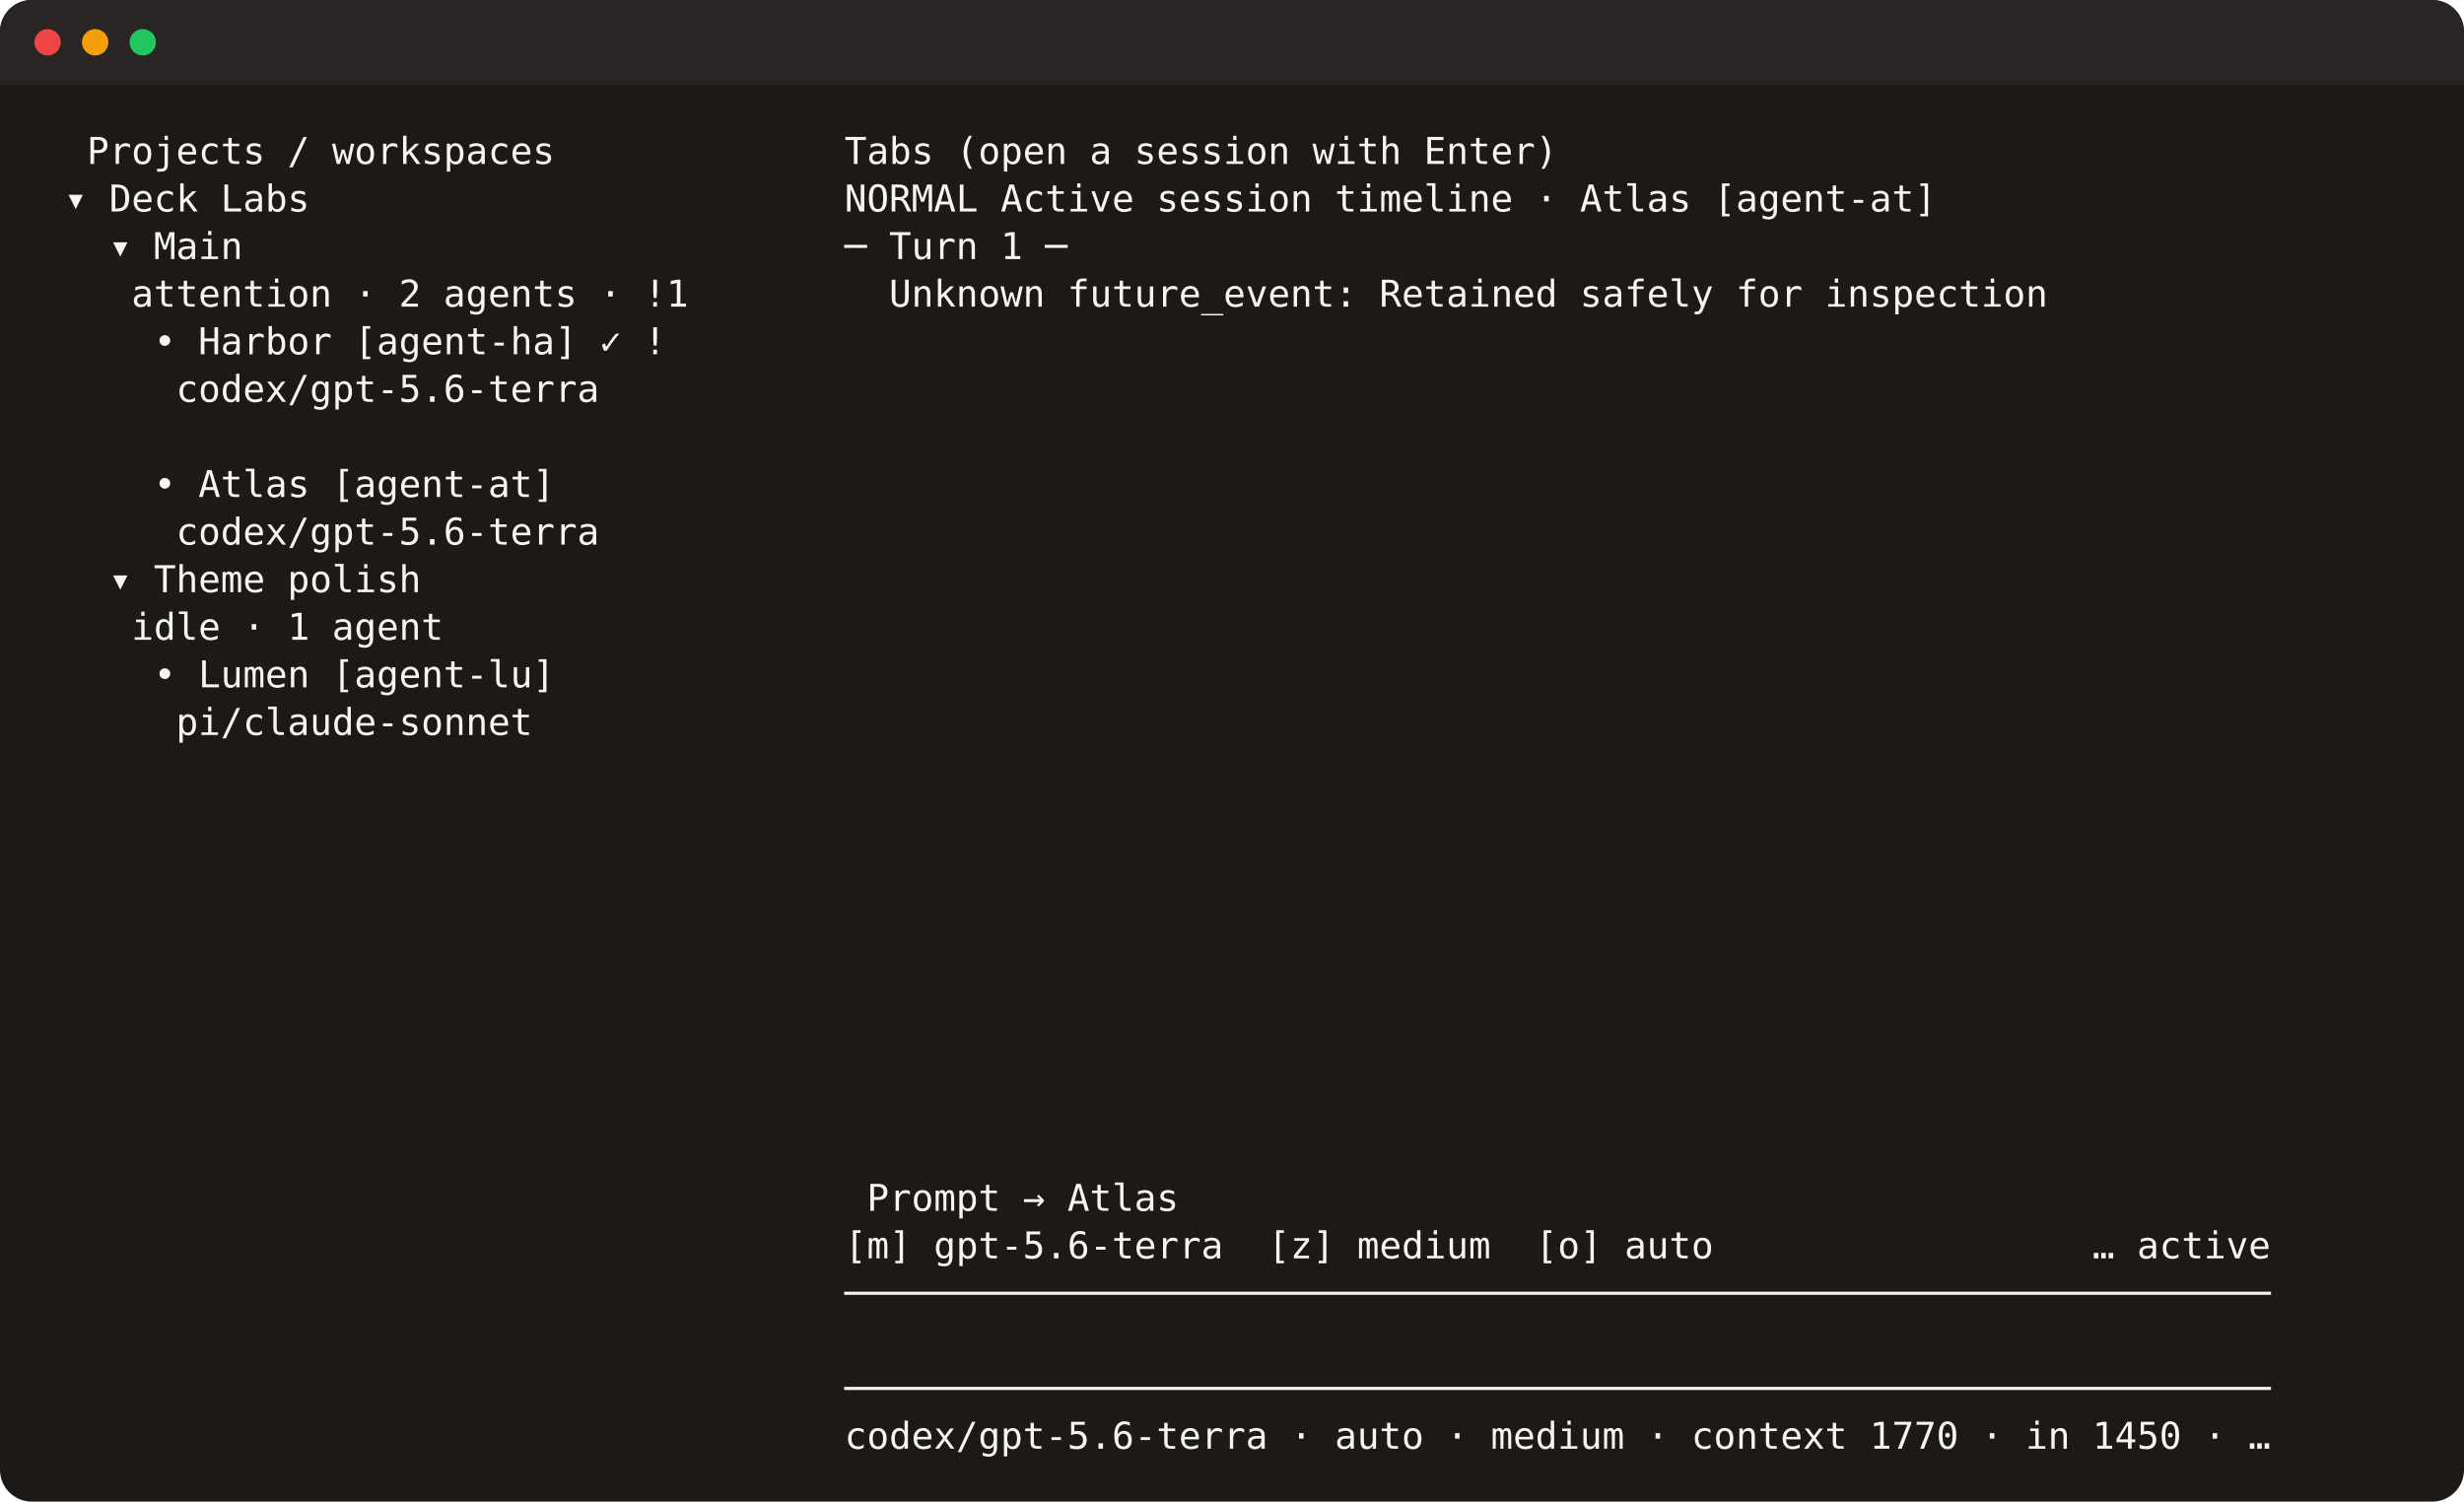
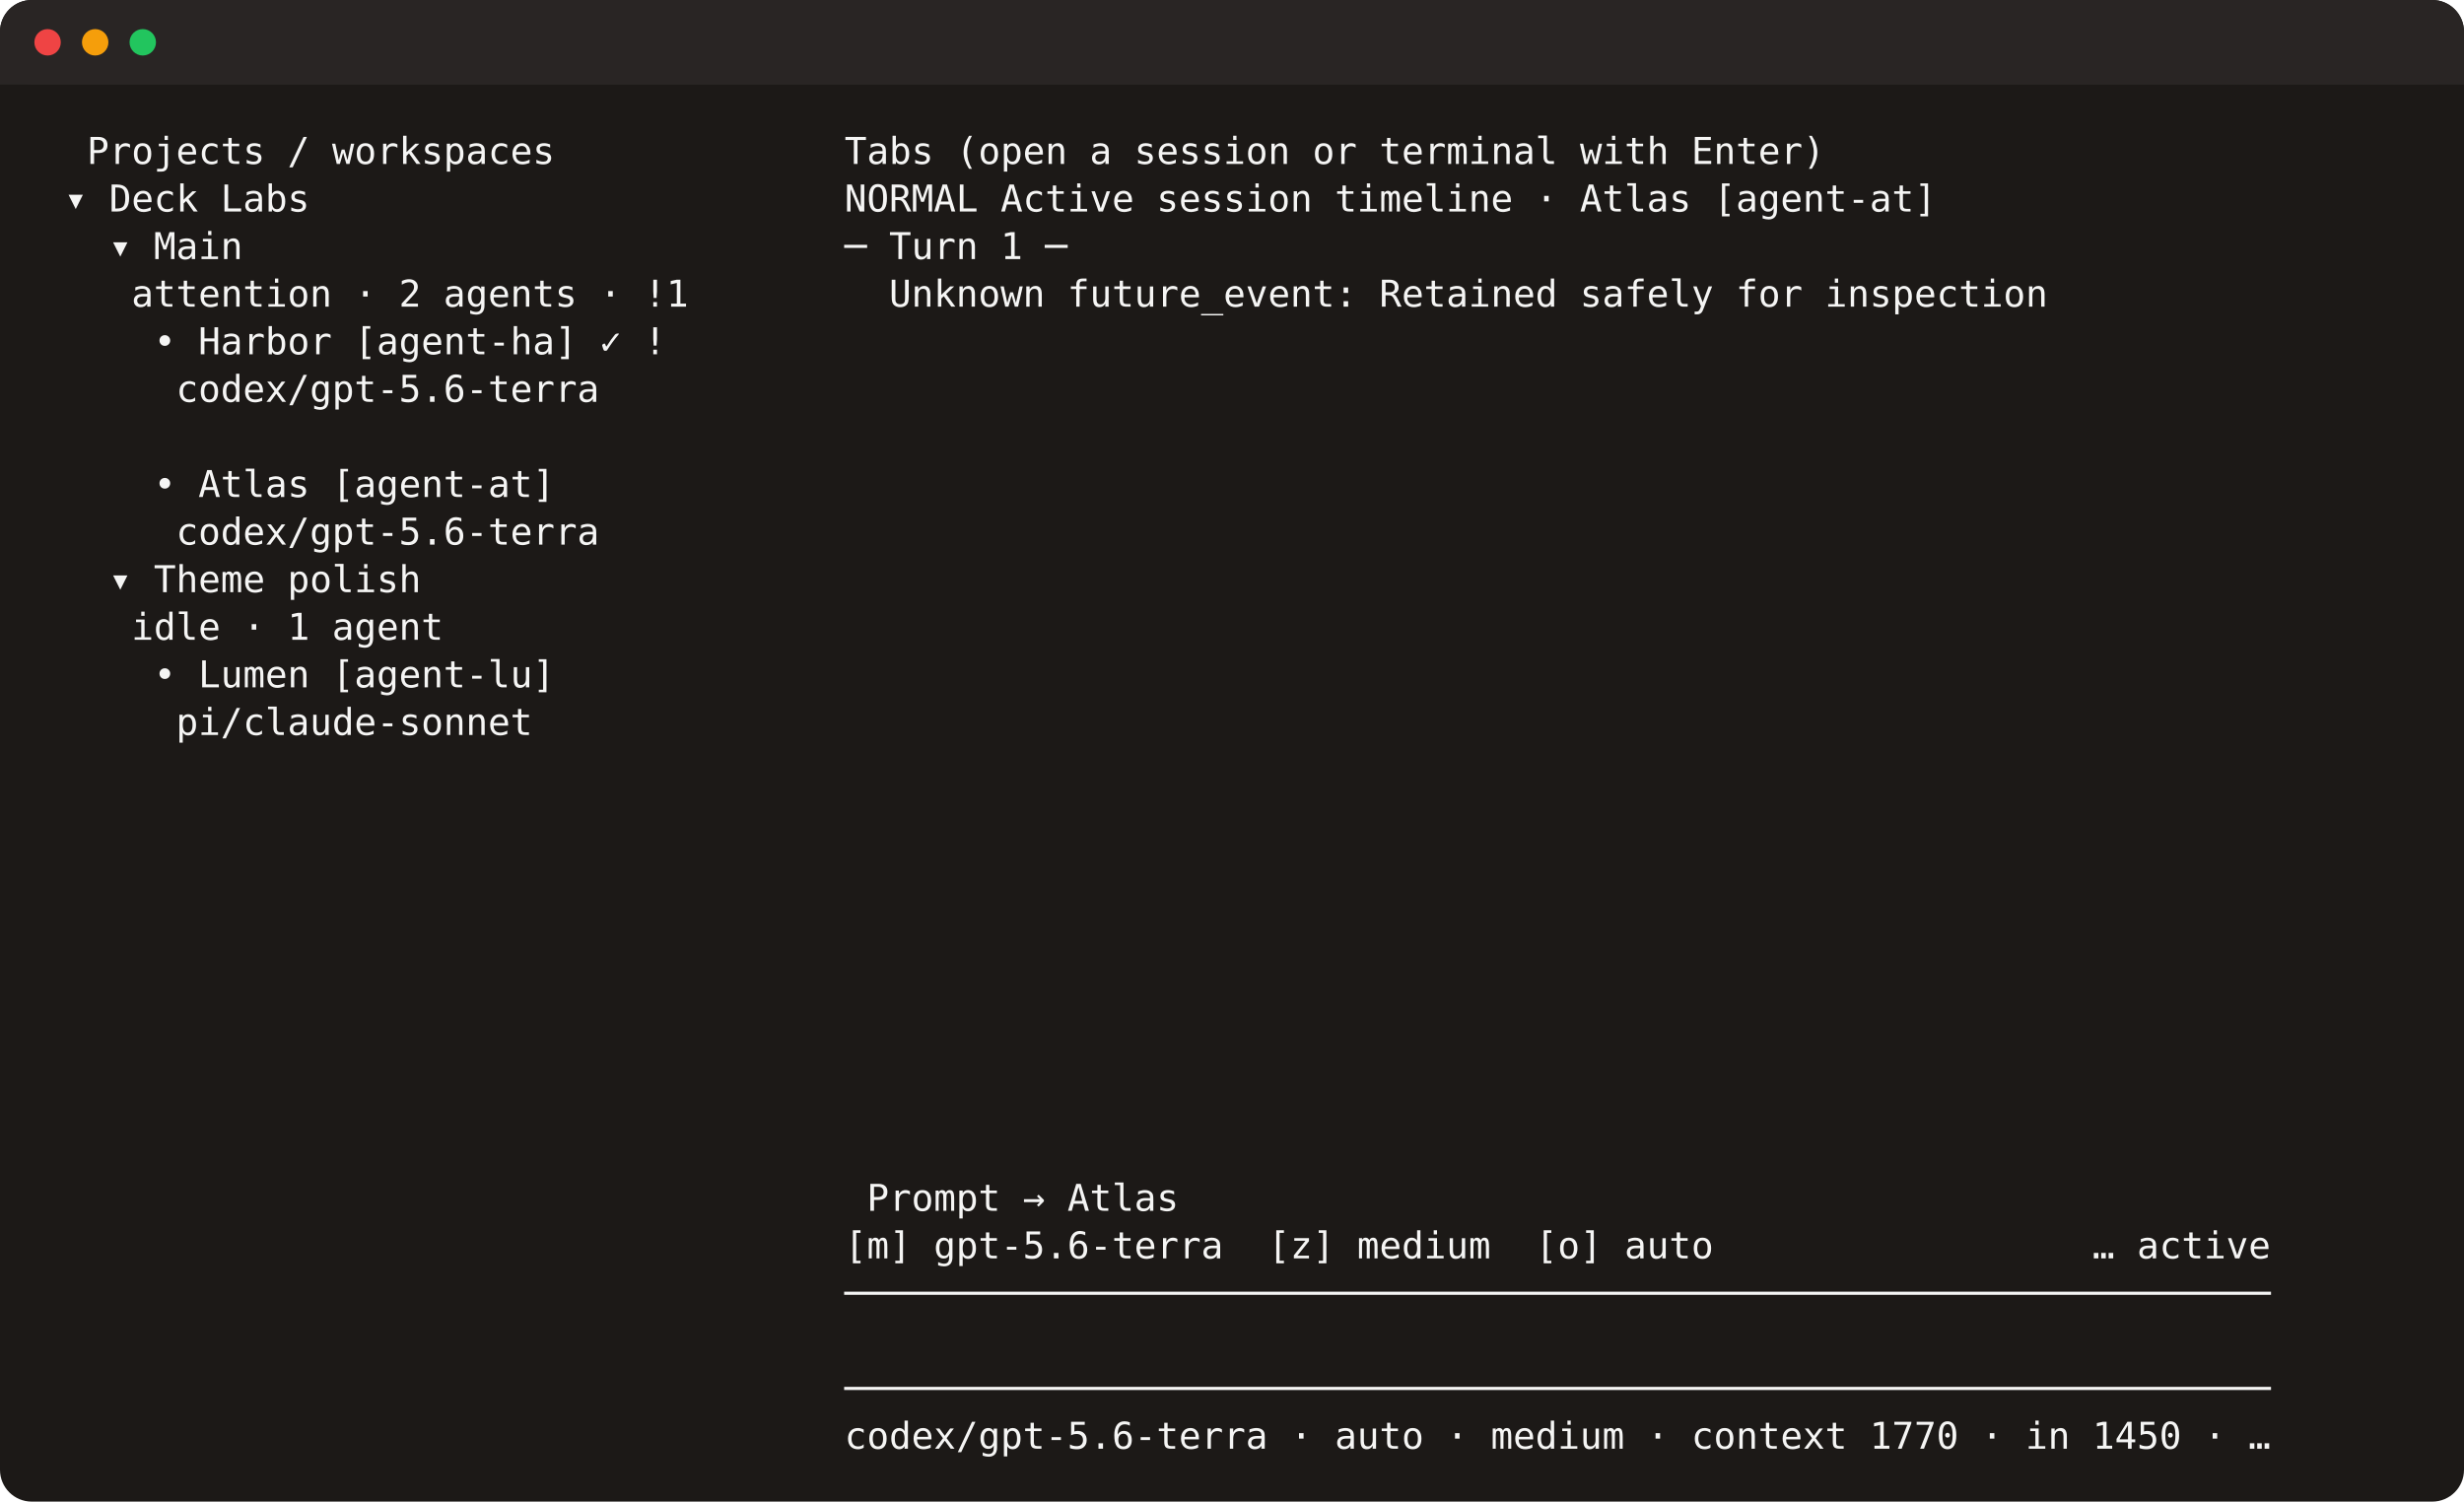
<svg xmlns="http://www.w3.org/2000/svg" width="932" height="568" viewBox="0 0 932 568">
  <rect width="932" height="568" rx="12" fill="#1c1917" />
  <rect width="932" height="32" rx="12" fill="#292524" />
  <rect y="20" width="932" height="12" fill="#292524" />
  <circle cx="18" cy="16" r="5" fill="#ef4444" />
  <circle cx="36" cy="16" r="5" fill="#f59e0b" />
  <circle cx="54" cy="16" r="5" fill="#22c55e" />
  <g fill="#f5f5f4" font-family="SFMono-Regular, Menlo, Consolas, monospace" font-size="14" xml:space="preserve">
-     <text x="16" y="62">  Projects / workspaces             Tabs (open a session with Enter)                                </text>
+     <text x="16" y="62">  Projects / workspaces             Tabs (open a session or terminal with Enter)                    </text>
    <text x="16" y="80"> ▾ Deck Labs                        NORMAL Active session timeline · Atlas [agent-at]               </text>
    <text x="16" y="98">   ▾ Main                           ─ Turn 1 ─                                                      </text>
    <text x="16" y="116">    attention · 2 agents · !1         Unknown future_event: Retained safely for inspection          </text>
    <text x="16" y="134">     • Harbor [agent-ha] ✓ !                                                                        </text>
    <text x="16" y="152">      codex/gpt-5.6-terra                                                                           </text>
    <text x="16" y="170">                                                                                                    </text>
    <text x="16" y="188">     • Atlas [agent-at]                                                                             </text>
    <text x="16" y="206">      codex/gpt-5.6-terra                                                                           </text>
    <text x="16" y="224">   ▾ Theme polish                                                                                   </text>
    <text x="16" y="242">    idle · 1 agent                                                                                  </text>
    <text x="16" y="260">     • Lumen [agent-lu]                                                                             </text>
    <text x="16" y="278">      pi/claude-sonnet                                                                              </text>
    <text x="16" y="296" />
    <text x="16" y="314" />
    <text x="16" y="332" />
    <text x="16" y="350" />
    <text x="16" y="368" />
    <text x="16" y="386" />
    <text x="16" y="404" />
    <text x="16" y="422" />
    <text x="16" y="440" />
    <text x="16" y="458">                                     Prompt → Atlas                                                 </text>
    <text x="16" y="476">                                    [m] gpt-5.6-terra  [z] medium  [o] auto                 … active</text>
    <text x="16" y="494">                                    ────────────────────────────────────────────────────────────────</text>
    <text x="16" y="512">                                                                                                    </text>
    <text x="16" y="530">                                    ────────────────────────────────────────────────────────────────</text>
    <text x="16" y="548">                                    codex/gpt-5.6-terra · auto · medium · context 1770 · in 1450 · …</text>
  </g>
</svg>
